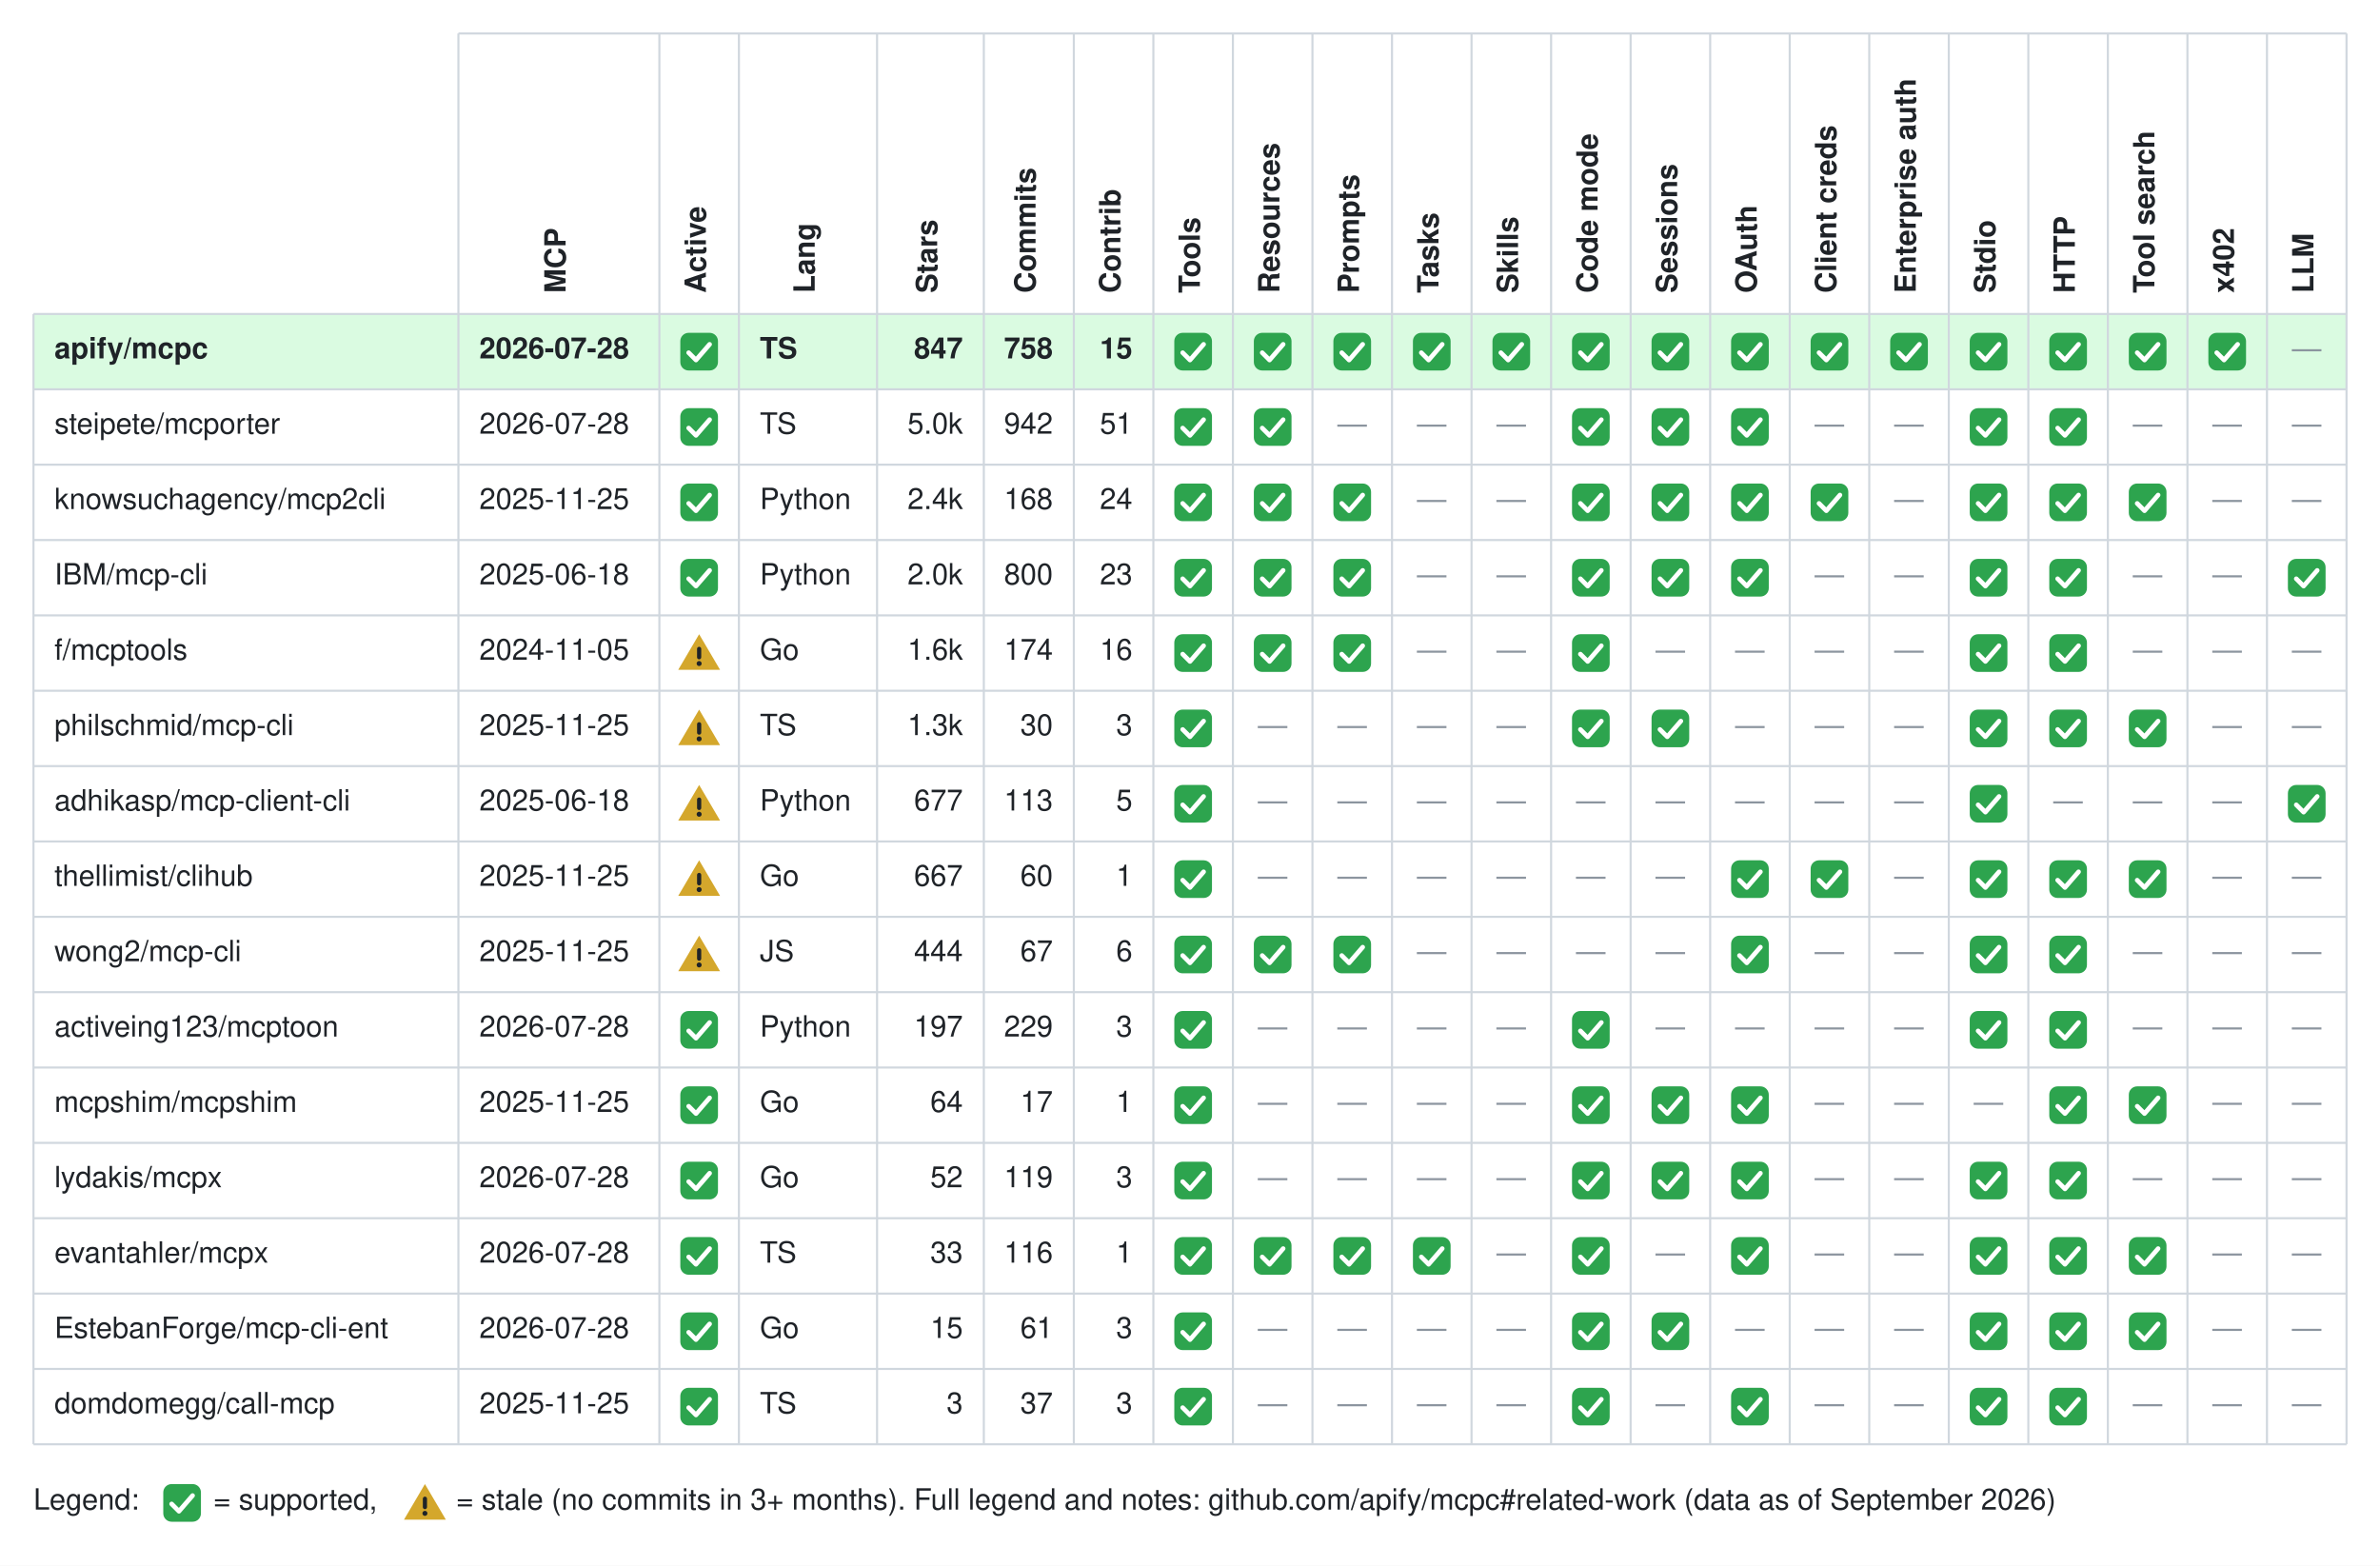
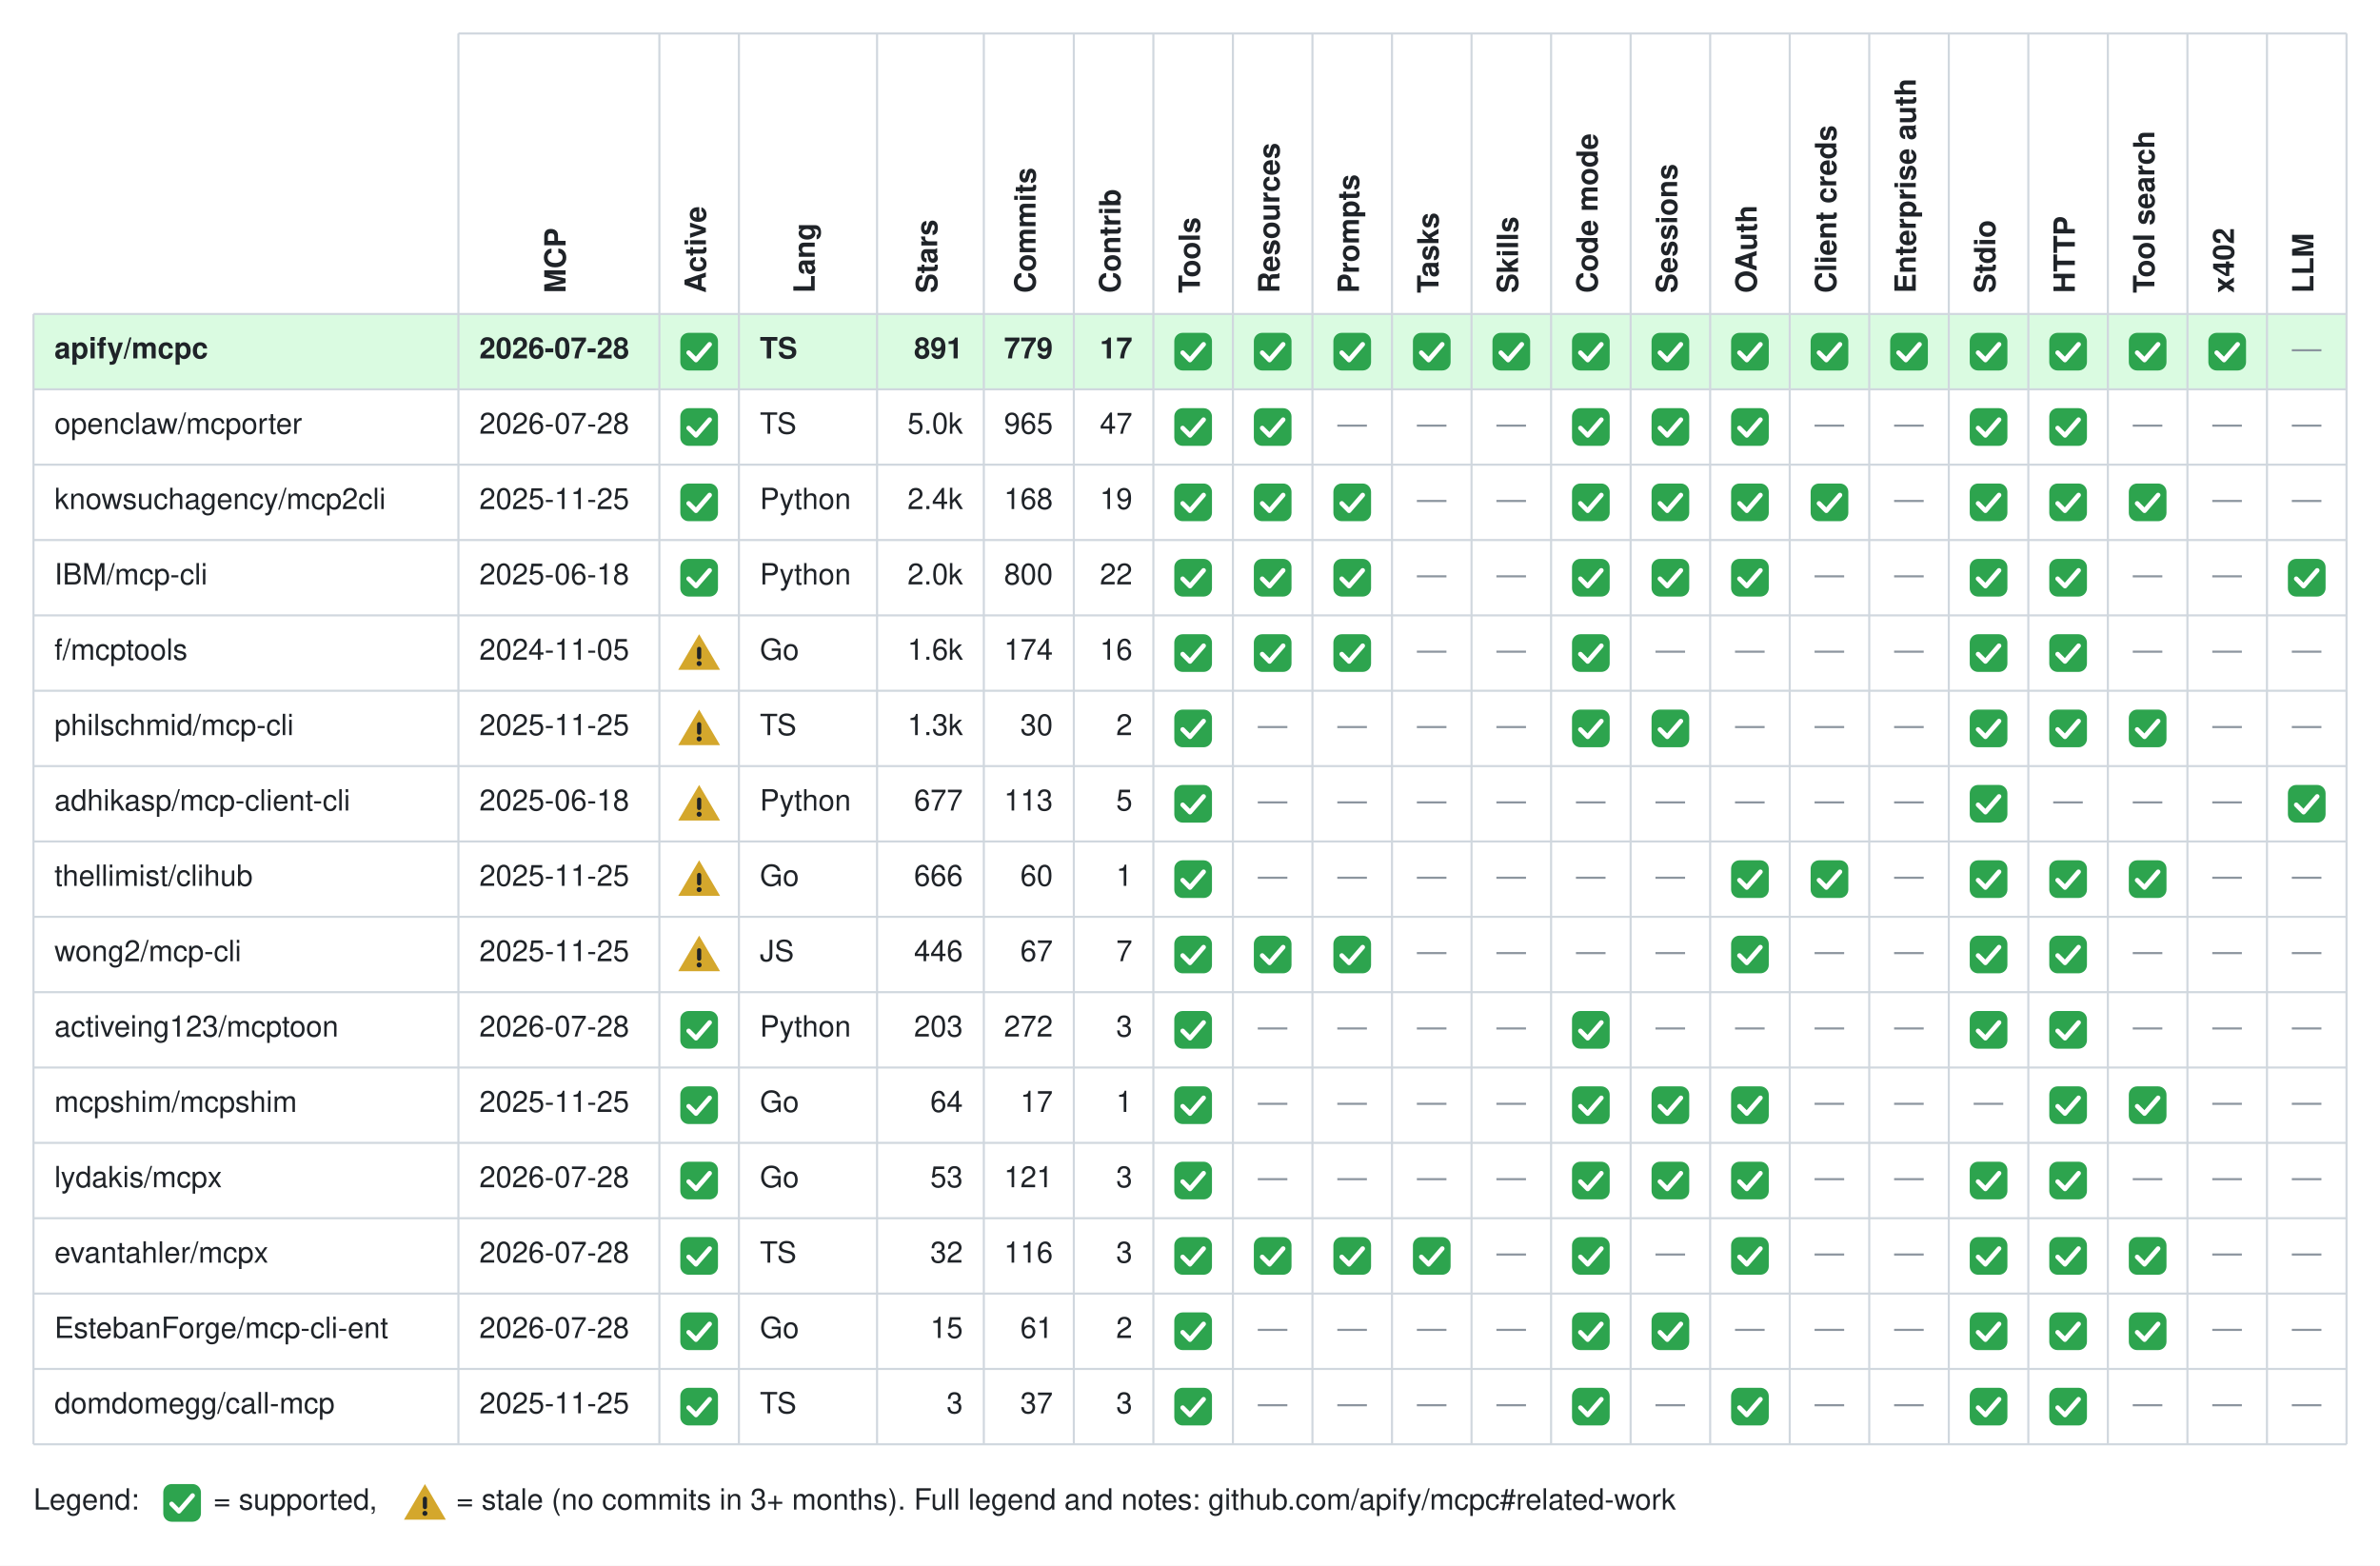
<svg xmlns="http://www.w3.org/2000/svg" width="1137" height="748" viewBox="0 0 1137 748" font-family="-apple-system, BlinkMacSystemFont, 'Segoe UI', Helvetica, Arial, sans-serif" font-size="14">
  <style>
  .bg { fill: #ffffff; } .grid { stroke: #d0d7de; } text { fill: #1f2328; dominant-baseline: central; }
  .dim { fill: #8c959f; } .hl { fill: #dafbe1; } .ok { fill: #2da44e; } .mark { fill: none; stroke: #ffffff; stroke-width: 2.2; stroke-linecap: round; stroke-linejoin: round; }
  .warn { fill: #d4a72c; } .warn-mark { fill: #1f2328; } .bold { font-weight: 700; }
  @media (prefers-color-scheme: dark) {
    .bg { fill: #0d1117; } .grid { stroke: #30363d; } text { fill: #e6edf3; } .dim { fill: #6e7681; } .hl { fill: #12261e; }
    .ok { fill: #238636; } .warn-mark { fill: #0d1117; }
  }
</style>
  <rect class="bg" width="1137" height="748" />
  <rect class="hl" x="16" y="150" width="1105" height="36" />
  <text class="bold" transform="translate(267 140) rotate(-90)">MCP</text>
  <text class="bold" transform="translate(334 140) rotate(-90)">Active</text>
  <text class="bold" transform="translate(386 140) rotate(-90)">Lang</text>
  <text class="bold" transform="translate(444.5 140) rotate(-90)">Stars</text>
  <text class="bold" transform="translate(491.5 140) rotate(-90)">Commits</text>
  <text class="bold" transform="translate(532 140) rotate(-90)">Contrib</text>
  <text class="bold" transform="translate(570 140) rotate(-90)">Tools</text>
  <text class="bold" transform="translate(608 140) rotate(-90)">Resources</text>
  <text class="bold" transform="translate(646 140) rotate(-90)">Prompts</text>
  <text class="bold" transform="translate(684 140) rotate(-90)">Tasks</text>
  <text class="bold" transform="translate(722 140) rotate(-90)">Skills</text>
  <text class="bold" transform="translate(760 140) rotate(-90)">Code mode</text>
  <text class="bold" transform="translate(798 140) rotate(-90)">Sessions</text>
  <text class="bold" transform="translate(836 140) rotate(-90)">OAuth</text>
  <text class="bold" transform="translate(874 140) rotate(-90)">Client creds</text>
  <text class="bold" transform="translate(912 140) rotate(-90)">Enterprise auth</text>
  <text class="bold" transform="translate(950 140) rotate(-90)">Stdio</text>
  <text class="bold" transform="translate(988 140) rotate(-90)">HTTP</text>
  <text class="bold" transform="translate(1026 140) rotate(-90)">Tool search</text>
  <text class="bold" transform="translate(1064 140) rotate(-90)">x402</text>
  <text class="bold" transform="translate(1102 140) rotate(-90)">LLM</text>
  <text class="bold" x="26" y="168" text-anchor="start">apify/mcpc</text>
  <text class="bold" x="229" y="168" text-anchor="start">2026-07-28</text>
  <rect class="ok" x="325" y="159" width="18" height="18" rx="4" />
  <path class="mark" d="M329 168.5 l3.5 3.5 l6.5 -7.5" />
  <text class="bold" x="363" y="168" text-anchor="start">TS</text>
-   <text class="bold" x="460" y="168" text-anchor="end">847</text>
-   <text class="bold" x="503" y="168" text-anchor="end">758</text>
-   <text class="bold" x="541" y="168" text-anchor="end">15</text>
+   <text class="bold" x="460" y="168" text-anchor="end">891</text>
+   <text class="bold" x="503" y="168" text-anchor="end">779</text>
+   <text class="bold" x="541" y="168" text-anchor="end">17</text>
  <rect class="ok" x="561" y="159" width="18" height="18" rx="4" />
  <path class="mark" d="M565 168.5 l3.5 3.5 l6.5 -7.5" />
  <rect class="ok" x="599" y="159" width="18" height="18" rx="4" />
  <path class="mark" d="M603 168.5 l3.5 3.5 l6.5 -7.5" />
  <rect class="ok" x="637" y="159" width="18" height="18" rx="4" />
  <path class="mark" d="M641 168.5 l3.5 3.5 l6.5 -7.5" />
  <rect class="ok" x="675" y="159" width="18" height="18" rx="4" />
  <path class="mark" d="M679 168.5 l3.5 3.5 l6.5 -7.5" />
  <rect class="ok" x="713" y="159" width="18" height="18" rx="4" />
  <path class="mark" d="M717 168.5 l3.5 3.5 l6.5 -7.5" />
  <rect class="ok" x="751" y="159" width="18" height="18" rx="4" />
  <path class="mark" d="M755 168.5 l3.5 3.5 l6.5 -7.5" />
  <rect class="ok" x="789" y="159" width="18" height="18" rx="4" />
  <path class="mark" d="M793 168.5 l3.5 3.5 l6.5 -7.5" />
  <rect class="ok" x="827" y="159" width="18" height="18" rx="4" />
  <path class="mark" d="M831 168.5 l3.5 3.5 l6.5 -7.5" />
  <rect class="ok" x="865" y="159" width="18" height="18" rx="4" />
  <path class="mark" d="M869 168.5 l3.5 3.5 l6.5 -7.5" />
  <rect class="ok" x="903" y="159" width="18" height="18" rx="4" />
  <path class="mark" d="M907 168.5 l3.5 3.5 l6.5 -7.5" />
  <rect class="ok" x="941" y="159" width="18" height="18" rx="4" />
  <path class="mark" d="M945 168.5 l3.5 3.5 l6.5 -7.5" />
  <rect class="ok" x="979" y="159" width="18" height="18" rx="4" />
  <path class="mark" d="M983 168.5 l3.5 3.5 l6.5 -7.5" />
  <rect class="ok" x="1017" y="159" width="18" height="18" rx="4" />
  <path class="mark" d="M1021 168.5 l3.5 3.5 l6.5 -7.5" />
  <rect class="ok" x="1055" y="159" width="18" height="18" rx="4" />
  <path class="mark" d="M1059 168.5 l3.5 3.5 l6.5 -7.5" />
  <text class="dim" x="1102" y="168" text-anchor="middle">—</text>
-   <text x="26" y="204" text-anchor="start">steipete/mcporter</text>
+   <text x="26" y="204" text-anchor="start">openclaw/mcporter</text>
  <text x="229" y="204" text-anchor="start">2026-07-28</text>
  <rect class="ok" x="325" y="195" width="18" height="18" rx="4" />
  <path class="mark" d="M329 204.5 l3.5 3.5 l6.5 -7.5" />
  <text x="363" y="204" text-anchor="start">TS</text>
  <text x="460" y="204" text-anchor="end">5.0k</text>
-   <text x="503" y="204" text-anchor="end">942</text>
-   <text x="541" y="204" text-anchor="end">51</text>
+   <text x="503" y="204" text-anchor="end">965</text>
+   <text x="541" y="204" text-anchor="end">47</text>
  <rect class="ok" x="561" y="195" width="18" height="18" rx="4" />
  <path class="mark" d="M565 204.5 l3.5 3.5 l6.5 -7.5" />
  <rect class="ok" x="599" y="195" width="18" height="18" rx="4" />
  <path class="mark" d="M603 204.5 l3.5 3.5 l6.5 -7.5" />
  <text class="dim" x="646" y="204" text-anchor="middle">—</text>
  <text class="dim" x="684" y="204" text-anchor="middle">—</text>
  <text class="dim" x="722" y="204" text-anchor="middle">—</text>
  <rect class="ok" x="751" y="195" width="18" height="18" rx="4" />
  <path class="mark" d="M755 204.5 l3.5 3.5 l6.5 -7.5" />
  <rect class="ok" x="789" y="195" width="18" height="18" rx="4" />
  <path class="mark" d="M793 204.5 l3.5 3.5 l6.5 -7.5" />
  <rect class="ok" x="827" y="195" width="18" height="18" rx="4" />
  <path class="mark" d="M831 204.5 l3.5 3.5 l6.5 -7.5" />
  <text class="dim" x="874" y="204" text-anchor="middle">—</text>
  <text class="dim" x="912" y="204" text-anchor="middle">—</text>
  <rect class="ok" x="941" y="195" width="18" height="18" rx="4" />
  <path class="mark" d="M945 204.5 l3.5 3.5 l6.5 -7.5" />
  <rect class="ok" x="979" y="195" width="18" height="18" rx="4" />
  <path class="mark" d="M983 204.5 l3.5 3.5 l6.5 -7.5" />
  <text class="dim" x="1026" y="204" text-anchor="middle">—</text>
  <text class="dim" x="1064" y="204" text-anchor="middle">—</text>
  <text class="dim" x="1102" y="204" text-anchor="middle">—</text>
  <text x="26" y="240" text-anchor="start">knowsuchagency/mcp2cli</text>
  <text x="229" y="240" text-anchor="start">2025-11-25</text>
  <rect class="ok" x="325" y="231" width="18" height="18" rx="4" />
  <path class="mark" d="M329 240.5 l3.5 3.5 l6.5 -7.5" />
  <text x="363" y="240" text-anchor="start">Python</text>
  <text x="460" y="240" text-anchor="end">2.4k</text>
  <text x="503" y="240" text-anchor="end">168</text>
-   <text x="541" y="240" text-anchor="end">24</text>
+   <text x="541" y="240" text-anchor="end">19</text>
  <rect class="ok" x="561" y="231" width="18" height="18" rx="4" />
  <path class="mark" d="M565 240.5 l3.5 3.5 l6.5 -7.5" />
  <rect class="ok" x="599" y="231" width="18" height="18" rx="4" />
  <path class="mark" d="M603 240.5 l3.5 3.5 l6.5 -7.5" />
  <rect class="ok" x="637" y="231" width="18" height="18" rx="4" />
  <path class="mark" d="M641 240.5 l3.5 3.5 l6.5 -7.5" />
  <text class="dim" x="684" y="240" text-anchor="middle">—</text>
  <text class="dim" x="722" y="240" text-anchor="middle">—</text>
  <rect class="ok" x="751" y="231" width="18" height="18" rx="4" />
  <path class="mark" d="M755 240.5 l3.5 3.5 l6.5 -7.5" />
  <rect class="ok" x="789" y="231" width="18" height="18" rx="4" />
  <path class="mark" d="M793 240.5 l3.5 3.5 l6.5 -7.5" />
  <rect class="ok" x="827" y="231" width="18" height="18" rx="4" />
  <path class="mark" d="M831 240.5 l3.5 3.5 l6.5 -7.5" />
  <rect class="ok" x="865" y="231" width="18" height="18" rx="4" />
  <path class="mark" d="M869 240.5 l3.5 3.5 l6.5 -7.5" />
  <text class="dim" x="912" y="240" text-anchor="middle">—</text>
  <rect class="ok" x="941" y="231" width="18" height="18" rx="4" />
  <path class="mark" d="M945 240.5 l3.5 3.5 l6.5 -7.5" />
  <rect class="ok" x="979" y="231" width="18" height="18" rx="4" />
  <path class="mark" d="M983 240.5 l3.5 3.5 l6.5 -7.5" />
  <rect class="ok" x="1017" y="231" width="18" height="18" rx="4" />
  <path class="mark" d="M1021 240.5 l3.5 3.5 l6.5 -7.5" />
  <text class="dim" x="1064" y="240" text-anchor="middle">—</text>
  <text class="dim" x="1102" y="240" text-anchor="middle">—</text>
  <text x="26" y="276" text-anchor="start">IBM/mcp-cli</text>
  <text x="229" y="276" text-anchor="start">2025-06-18</text>
  <rect class="ok" x="325" y="267" width="18" height="18" rx="4" />
  <path class="mark" d="M329 276.5 l3.5 3.5 l6.5 -7.5" />
  <text x="363" y="276" text-anchor="start">Python</text>
  <text x="460" y="276" text-anchor="end">2.0k</text>
  <text x="503" y="276" text-anchor="end">800</text>
-   <text x="541" y="276" text-anchor="end">23</text>
+   <text x="541" y="276" text-anchor="end">22</text>
  <rect class="ok" x="561" y="267" width="18" height="18" rx="4" />
  <path class="mark" d="M565 276.5 l3.5 3.5 l6.5 -7.5" />
  <rect class="ok" x="599" y="267" width="18" height="18" rx="4" />
  <path class="mark" d="M603 276.5 l3.5 3.5 l6.5 -7.5" />
  <rect class="ok" x="637" y="267" width="18" height="18" rx="4" />
  <path class="mark" d="M641 276.5 l3.5 3.5 l6.5 -7.5" />
  <text class="dim" x="684" y="276" text-anchor="middle">—</text>
  <text class="dim" x="722" y="276" text-anchor="middle">—</text>
  <rect class="ok" x="751" y="267" width="18" height="18" rx="4" />
  <path class="mark" d="M755 276.5 l3.5 3.5 l6.5 -7.5" />
  <rect class="ok" x="789" y="267" width="18" height="18" rx="4" />
  <path class="mark" d="M793 276.5 l3.5 3.5 l6.5 -7.5" />
  <rect class="ok" x="827" y="267" width="18" height="18" rx="4" />
  <path class="mark" d="M831 276.5 l3.5 3.5 l6.5 -7.5" />
  <text class="dim" x="874" y="276" text-anchor="middle">—</text>
  <text class="dim" x="912" y="276" text-anchor="middle">—</text>
  <rect class="ok" x="941" y="267" width="18" height="18" rx="4" />
  <path class="mark" d="M945 276.5 l3.5 3.5 l6.5 -7.5" />
  <rect class="ok" x="979" y="267" width="18" height="18" rx="4" />
  <path class="mark" d="M983 276.5 l3.5 3.5 l6.5 -7.5" />
  <text class="dim" x="1026" y="276" text-anchor="middle">—</text>
  <text class="dim" x="1064" y="276" text-anchor="middle">—</text>
  <rect class="ok" x="1093" y="267" width="18" height="18" rx="4" />
  <path class="mark" d="M1097 276.5 l3.5 3.5 l6.5 -7.5" />
  <text x="26" y="312" text-anchor="start">f/mcptools</text>
  <text x="229" y="312" text-anchor="start">2024-11-05</text>
  <path class="warn" d="M334 303 L344 320 L324 320 Z" stroke-linejoin="round" />
  <rect class="warn-mark" x="333" y="309" width="2" height="6" rx="1" />
  <circle class="warn-mark" cx="334" cy="317" r="1.2" />
  <text x="363" y="312" text-anchor="start">Go</text>
  <text x="460" y="312" text-anchor="end">1.6k</text>
  <text x="503" y="312" text-anchor="end">174</text>
  <text x="541" y="312" text-anchor="end">16</text>
  <rect class="ok" x="561" y="303" width="18" height="18" rx="4" />
  <path class="mark" d="M565 312.5 l3.5 3.5 l6.5 -7.5" />
  <rect class="ok" x="599" y="303" width="18" height="18" rx="4" />
  <path class="mark" d="M603 312.5 l3.5 3.5 l6.5 -7.5" />
  <rect class="ok" x="637" y="303" width="18" height="18" rx="4" />
  <path class="mark" d="M641 312.5 l3.5 3.5 l6.5 -7.5" />
  <text class="dim" x="684" y="312" text-anchor="middle">—</text>
  <text class="dim" x="722" y="312" text-anchor="middle">—</text>
  <rect class="ok" x="751" y="303" width="18" height="18" rx="4" />
  <path class="mark" d="M755 312.5 l3.5 3.5 l6.5 -7.5" />
  <text class="dim" x="798" y="312" text-anchor="middle">—</text>
  <text class="dim" x="836" y="312" text-anchor="middle">—</text>
  <text class="dim" x="874" y="312" text-anchor="middle">—</text>
  <text class="dim" x="912" y="312" text-anchor="middle">—</text>
  <rect class="ok" x="941" y="303" width="18" height="18" rx="4" />
  <path class="mark" d="M945 312.5 l3.5 3.5 l6.5 -7.5" />
  <rect class="ok" x="979" y="303" width="18" height="18" rx="4" />
  <path class="mark" d="M983 312.5 l3.5 3.5 l6.5 -7.5" />
  <text class="dim" x="1026" y="312" text-anchor="middle">—</text>
  <text class="dim" x="1064" y="312" text-anchor="middle">—</text>
  <text class="dim" x="1102" y="312" text-anchor="middle">—</text>
  <text x="26" y="348" text-anchor="start">philschmid/mcp-cli</text>
  <text x="229" y="348" text-anchor="start">2025-11-25</text>
  <path class="warn" d="M334 339 L344 356 L324 356 Z" stroke-linejoin="round" />
  <rect class="warn-mark" x="333" y="345" width="2" height="6" rx="1" />
  <circle class="warn-mark" cx="334" cy="353" r="1.2" />
  <text x="363" y="348" text-anchor="start">TS</text>
  <text x="460" y="348" text-anchor="end">1.3k</text>
  <text x="503" y="348" text-anchor="end">30</text>
-   <text x="541" y="348" text-anchor="end">3</text>
+   <text x="541" y="348" text-anchor="end">2</text>
  <rect class="ok" x="561" y="339" width="18" height="18" rx="4" />
  <path class="mark" d="M565 348.5 l3.5 3.5 l6.5 -7.5" />
  <text class="dim" x="608" y="348" text-anchor="middle">—</text>
  <text class="dim" x="646" y="348" text-anchor="middle">—</text>
  <text class="dim" x="684" y="348" text-anchor="middle">—</text>
  <text class="dim" x="722" y="348" text-anchor="middle">—</text>
  <rect class="ok" x="751" y="339" width="18" height="18" rx="4" />
  <path class="mark" d="M755 348.5 l3.5 3.5 l6.5 -7.5" />
  <rect class="ok" x="789" y="339" width="18" height="18" rx="4" />
  <path class="mark" d="M793 348.5 l3.5 3.5 l6.5 -7.5" />
  <text class="dim" x="836" y="348" text-anchor="middle">—</text>
  <text class="dim" x="874" y="348" text-anchor="middle">—</text>
  <text class="dim" x="912" y="348" text-anchor="middle">—</text>
  <rect class="ok" x="941" y="339" width="18" height="18" rx="4" />
  <path class="mark" d="M945 348.5 l3.5 3.5 l6.5 -7.5" />
  <rect class="ok" x="979" y="339" width="18" height="18" rx="4" />
  <path class="mark" d="M983 348.5 l3.5 3.5 l6.5 -7.5" />
  <rect class="ok" x="1017" y="339" width="18" height="18" rx="4" />
  <path class="mark" d="M1021 348.5 l3.5 3.5 l6.5 -7.5" />
  <text class="dim" x="1064" y="348" text-anchor="middle">—</text>
  <text class="dim" x="1102" y="348" text-anchor="middle">—</text>
  <text x="26" y="384" text-anchor="start">adhikasp/mcp-client-cli</text>
  <text x="229" y="384" text-anchor="start">2025-06-18</text>
  <path class="warn" d="M334 375 L344 392 L324 392 Z" stroke-linejoin="round" />
  <rect class="warn-mark" x="333" y="381" width="2" height="6" rx="1" />
  <circle class="warn-mark" cx="334" cy="389" r="1.2" />
  <text x="363" y="384" text-anchor="start">Python</text>
  <text x="460" y="384" text-anchor="end">677</text>
  <text x="503" y="384" text-anchor="end">113</text>
  <text x="541" y="384" text-anchor="end">5</text>
  <rect class="ok" x="561" y="375" width="18" height="18" rx="4" />
  <path class="mark" d="M565 384.5 l3.5 3.5 l6.5 -7.5" />
  <text class="dim" x="608" y="384" text-anchor="middle">—</text>
  <text class="dim" x="646" y="384" text-anchor="middle">—</text>
  <text class="dim" x="684" y="384" text-anchor="middle">—</text>
  <text class="dim" x="722" y="384" text-anchor="middle">—</text>
  <text class="dim" x="760" y="384" text-anchor="middle">—</text>
  <text class="dim" x="798" y="384" text-anchor="middle">—</text>
  <text class="dim" x="836" y="384" text-anchor="middle">—</text>
  <text class="dim" x="874" y="384" text-anchor="middle">—</text>
  <text class="dim" x="912" y="384" text-anchor="middle">—</text>
  <rect class="ok" x="941" y="375" width="18" height="18" rx="4" />
  <path class="mark" d="M945 384.5 l3.5 3.5 l6.5 -7.5" />
  <text class="dim" x="988" y="384" text-anchor="middle">—</text>
  <text class="dim" x="1026" y="384" text-anchor="middle">—</text>
  <text class="dim" x="1064" y="384" text-anchor="middle">—</text>
  <rect class="ok" x="1093" y="375" width="18" height="18" rx="4" />
  <path class="mark" d="M1097 384.5 l3.5 3.5 l6.5 -7.5" />
  <text x="26" y="420" text-anchor="start">thellimist/clihub</text>
  <text x="229" y="420" text-anchor="start">2025-11-25</text>
  <path class="warn" d="M334 411 L344 428 L324 428 Z" stroke-linejoin="round" />
  <rect class="warn-mark" x="333" y="417" width="2" height="6" rx="1" />
  <circle class="warn-mark" cx="334" cy="425" r="1.2" />
  <text x="363" y="420" text-anchor="start">Go</text>
-   <text x="460" y="420" text-anchor="end">667</text>
+   <text x="460" y="420" text-anchor="end">666</text>
  <text x="503" y="420" text-anchor="end">60</text>
  <text x="541" y="420" text-anchor="end">1</text>
  <rect class="ok" x="561" y="411" width="18" height="18" rx="4" />
  <path class="mark" d="M565 420.5 l3.5 3.5 l6.5 -7.5" />
  <text class="dim" x="608" y="420" text-anchor="middle">—</text>
  <text class="dim" x="646" y="420" text-anchor="middle">—</text>
  <text class="dim" x="684" y="420" text-anchor="middle">—</text>
  <text class="dim" x="722" y="420" text-anchor="middle">—</text>
  <text class="dim" x="760" y="420" text-anchor="middle">—</text>
  <text class="dim" x="798" y="420" text-anchor="middle">—</text>
  <rect class="ok" x="827" y="411" width="18" height="18" rx="4" />
  <path class="mark" d="M831 420.5 l3.5 3.5 l6.5 -7.5" />
  <rect class="ok" x="865" y="411" width="18" height="18" rx="4" />
  <path class="mark" d="M869 420.5 l3.5 3.5 l6.5 -7.5" />
  <text class="dim" x="912" y="420" text-anchor="middle">—</text>
  <rect class="ok" x="941" y="411" width="18" height="18" rx="4" />
  <path class="mark" d="M945 420.5 l3.5 3.5 l6.5 -7.5" />
  <rect class="ok" x="979" y="411" width="18" height="18" rx="4" />
  <path class="mark" d="M983 420.5 l3.5 3.5 l6.5 -7.5" />
  <rect class="ok" x="1017" y="411" width="18" height="18" rx="4" />
  <path class="mark" d="M1021 420.5 l3.5 3.5 l6.5 -7.5" />
  <text class="dim" x="1064" y="420" text-anchor="middle">—</text>
  <text class="dim" x="1102" y="420" text-anchor="middle">—</text>
  <text x="26" y="456" text-anchor="start">wong2/mcp-cli</text>
  <text x="229" y="456" text-anchor="start">2025-11-25</text>
  <path class="warn" d="M334 447 L344 464 L324 464 Z" stroke-linejoin="round" />
  <rect class="warn-mark" x="333" y="453" width="2" height="6" rx="1" />
  <circle class="warn-mark" cx="334" cy="461" r="1.2" />
  <text x="363" y="456" text-anchor="start">JS</text>
-   <text x="460" y="456" text-anchor="end">444</text>
+   <text x="460" y="456" text-anchor="end">446</text>
  <text x="503" y="456" text-anchor="end">67</text>
-   <text x="541" y="456" text-anchor="end">6</text>
+   <text x="541" y="456" text-anchor="end">7</text>
  <rect class="ok" x="561" y="447" width="18" height="18" rx="4" />
  <path class="mark" d="M565 456.5 l3.5 3.5 l6.5 -7.5" />
  <rect class="ok" x="599" y="447" width="18" height="18" rx="4" />
  <path class="mark" d="M603 456.5 l3.5 3.5 l6.5 -7.5" />
  <rect class="ok" x="637" y="447" width="18" height="18" rx="4" />
  <path class="mark" d="M641 456.5 l3.5 3.5 l6.5 -7.5" />
  <text class="dim" x="684" y="456" text-anchor="middle">—</text>
  <text class="dim" x="722" y="456" text-anchor="middle">—</text>
  <text class="dim" x="760" y="456" text-anchor="middle">—</text>
  <text class="dim" x="798" y="456" text-anchor="middle">—</text>
  <rect class="ok" x="827" y="447" width="18" height="18" rx="4" />
  <path class="mark" d="M831 456.5 l3.5 3.5 l6.5 -7.5" />
  <text class="dim" x="874" y="456" text-anchor="middle">—</text>
  <text class="dim" x="912" y="456" text-anchor="middle">—</text>
  <rect class="ok" x="941" y="447" width="18" height="18" rx="4" />
  <path class="mark" d="M945 456.5 l3.5 3.5 l6.5 -7.5" />
  <rect class="ok" x="979" y="447" width="18" height="18" rx="4" />
  <path class="mark" d="M983 456.5 l3.5 3.5 l6.5 -7.5" />
  <text class="dim" x="1026" y="456" text-anchor="middle">—</text>
  <text class="dim" x="1064" y="456" text-anchor="middle">—</text>
  <text class="dim" x="1102" y="456" text-anchor="middle">—</text>
  <text x="26" y="492" text-anchor="start">activeing123/mcptoon</text>
  <text x="229" y="492" text-anchor="start">2026-07-28</text>
  <rect class="ok" x="325" y="483" width="18" height="18" rx="4" />
  <path class="mark" d="M329 492.5 l3.5 3.5 l6.5 -7.5" />
  <text x="363" y="492" text-anchor="start">Python</text>
-   <text x="460" y="492" text-anchor="end">197</text>
-   <text x="503" y="492" text-anchor="end">229</text>
+   <text x="460" y="492" text-anchor="end">203</text>
+   <text x="503" y="492" text-anchor="end">272</text>
  <text x="541" y="492" text-anchor="end">3</text>
  <rect class="ok" x="561" y="483" width="18" height="18" rx="4" />
  <path class="mark" d="M565 492.5 l3.5 3.5 l6.5 -7.5" />
  <text class="dim" x="608" y="492" text-anchor="middle">—</text>
  <text class="dim" x="646" y="492" text-anchor="middle">—</text>
  <text class="dim" x="684" y="492" text-anchor="middle">—</text>
  <text class="dim" x="722" y="492" text-anchor="middle">—</text>
  <rect class="ok" x="751" y="483" width="18" height="18" rx="4" />
  <path class="mark" d="M755 492.5 l3.5 3.5 l6.5 -7.5" />
  <text class="dim" x="798" y="492" text-anchor="middle">—</text>
  <text class="dim" x="836" y="492" text-anchor="middle">—</text>
  <text class="dim" x="874" y="492" text-anchor="middle">—</text>
  <text class="dim" x="912" y="492" text-anchor="middle">—</text>
  <rect class="ok" x="941" y="483" width="18" height="18" rx="4" />
  <path class="mark" d="M945 492.5 l3.5 3.5 l6.5 -7.5" />
  <rect class="ok" x="979" y="483" width="18" height="18" rx="4" />
  <path class="mark" d="M983 492.5 l3.5 3.5 l6.5 -7.5" />
  <text class="dim" x="1026" y="492" text-anchor="middle">—</text>
  <text class="dim" x="1064" y="492" text-anchor="middle">—</text>
  <text class="dim" x="1102" y="492" text-anchor="middle">—</text>
  <text x="26" y="528" text-anchor="start">mcpshim/mcpshim</text>
  <text x="229" y="528" text-anchor="start">2025-11-25</text>
  <rect class="ok" x="325" y="519" width="18" height="18" rx="4" />
  <path class="mark" d="M329 528.5 l3.5 3.5 l6.5 -7.5" />
  <text x="363" y="528" text-anchor="start">Go</text>
  <text x="460" y="528" text-anchor="end">64</text>
  <text x="503" y="528" text-anchor="end">17</text>
  <text x="541" y="528" text-anchor="end">1</text>
  <rect class="ok" x="561" y="519" width="18" height="18" rx="4" />
  <path class="mark" d="M565 528.5 l3.5 3.5 l6.5 -7.5" />
  <text class="dim" x="608" y="528" text-anchor="middle">—</text>
  <text class="dim" x="646" y="528" text-anchor="middle">—</text>
  <text class="dim" x="684" y="528" text-anchor="middle">—</text>
  <text class="dim" x="722" y="528" text-anchor="middle">—</text>
  <rect class="ok" x="751" y="519" width="18" height="18" rx="4" />
  <path class="mark" d="M755 528.5 l3.5 3.5 l6.5 -7.5" />
  <rect class="ok" x="789" y="519" width="18" height="18" rx="4" />
  <path class="mark" d="M793 528.5 l3.5 3.5 l6.5 -7.5" />
  <rect class="ok" x="827" y="519" width="18" height="18" rx="4" />
  <path class="mark" d="M831 528.5 l3.5 3.5 l6.5 -7.5" />
  <text class="dim" x="874" y="528" text-anchor="middle">—</text>
  <text class="dim" x="912" y="528" text-anchor="middle">—</text>
  <text class="dim" x="950" y="528" text-anchor="middle">—</text>
  <rect class="ok" x="979" y="519" width="18" height="18" rx="4" />
  <path class="mark" d="M983 528.5 l3.5 3.5 l6.5 -7.5" />
  <rect class="ok" x="1017" y="519" width="18" height="18" rx="4" />
  <path class="mark" d="M1021 528.5 l3.5 3.5 l6.5 -7.5" />
  <text class="dim" x="1064" y="528" text-anchor="middle">—</text>
  <text class="dim" x="1102" y="528" text-anchor="middle">—</text>
  <text x="26" y="564" text-anchor="start">lydakis/mcpx</text>
  <text x="229" y="564" text-anchor="start">2026-07-28</text>
  <rect class="ok" x="325" y="555" width="18" height="18" rx="4" />
  <path class="mark" d="M329 564.5 l3.5 3.5 l6.5 -7.5" />
  <text x="363" y="564" text-anchor="start">Go</text>
-   <text x="460" y="564" text-anchor="end">52</text>
-   <text x="503" y="564" text-anchor="end">119</text>
+   <text x="460" y="564" text-anchor="end">53</text>
+   <text x="503" y="564" text-anchor="end">121</text>
  <text x="541" y="564" text-anchor="end">3</text>
  <rect class="ok" x="561" y="555" width="18" height="18" rx="4" />
  <path class="mark" d="M565 564.5 l3.5 3.5 l6.5 -7.5" />
  <text class="dim" x="608" y="564" text-anchor="middle">—</text>
  <text class="dim" x="646" y="564" text-anchor="middle">—</text>
  <text class="dim" x="684" y="564" text-anchor="middle">—</text>
  <text class="dim" x="722" y="564" text-anchor="middle">—</text>
  <rect class="ok" x="751" y="555" width="18" height="18" rx="4" />
  <path class="mark" d="M755 564.5 l3.5 3.5 l6.5 -7.5" />
  <rect class="ok" x="789" y="555" width="18" height="18" rx="4" />
  <path class="mark" d="M793 564.5 l3.5 3.5 l6.5 -7.5" />
  <rect class="ok" x="827" y="555" width="18" height="18" rx="4" />
  <path class="mark" d="M831 564.5 l3.5 3.5 l6.5 -7.5" />
  <text class="dim" x="874" y="564" text-anchor="middle">—</text>
  <text class="dim" x="912" y="564" text-anchor="middle">—</text>
  <rect class="ok" x="941" y="555" width="18" height="18" rx="4" />
  <path class="mark" d="M945 564.5 l3.5 3.5 l6.5 -7.5" />
  <rect class="ok" x="979" y="555" width="18" height="18" rx="4" />
  <path class="mark" d="M983 564.5 l3.5 3.5 l6.5 -7.5" />
  <text class="dim" x="1026" y="564" text-anchor="middle">—</text>
  <text class="dim" x="1064" y="564" text-anchor="middle">—</text>
  <text class="dim" x="1102" y="564" text-anchor="middle">—</text>
  <text x="26" y="600" text-anchor="start">evantahler/mcpx</text>
  <text x="229" y="600" text-anchor="start">2026-07-28</text>
  <rect class="ok" x="325" y="591" width="18" height="18" rx="4" />
  <path class="mark" d="M329 600.5 l3.5 3.5 l6.5 -7.5" />
  <text x="363" y="600" text-anchor="start">TS</text>
-   <text x="460" y="600" text-anchor="end">33</text>
+   <text x="460" y="600" text-anchor="end">32</text>
  <text x="503" y="600" text-anchor="end">116</text>
-   <text x="541" y="600" text-anchor="end">1</text>
+   <text x="541" y="600" text-anchor="end">3</text>
  <rect class="ok" x="561" y="591" width="18" height="18" rx="4" />
  <path class="mark" d="M565 600.5 l3.5 3.5 l6.5 -7.5" />
  <rect class="ok" x="599" y="591" width="18" height="18" rx="4" />
  <path class="mark" d="M603 600.5 l3.5 3.5 l6.5 -7.5" />
  <rect class="ok" x="637" y="591" width="18" height="18" rx="4" />
  <path class="mark" d="M641 600.5 l3.5 3.5 l6.5 -7.5" />
  <rect class="ok" x="675" y="591" width="18" height="18" rx="4" />
  <path class="mark" d="M679 600.5 l3.5 3.5 l6.5 -7.5" />
  <text class="dim" x="722" y="600" text-anchor="middle">—</text>
  <rect class="ok" x="751" y="591" width="18" height="18" rx="4" />
  <path class="mark" d="M755 600.5 l3.5 3.5 l6.5 -7.5" />
  <text class="dim" x="798" y="600" text-anchor="middle">—</text>
  <rect class="ok" x="827" y="591" width="18" height="18" rx="4" />
  <path class="mark" d="M831 600.5 l3.5 3.5 l6.5 -7.5" />
  <text class="dim" x="874" y="600" text-anchor="middle">—</text>
  <text class="dim" x="912" y="600" text-anchor="middle">—</text>
  <rect class="ok" x="941" y="591" width="18" height="18" rx="4" />
  <path class="mark" d="M945 600.5 l3.5 3.5 l6.5 -7.5" />
  <rect class="ok" x="979" y="591" width="18" height="18" rx="4" />
  <path class="mark" d="M983 600.5 l3.5 3.5 l6.5 -7.5" />
  <rect class="ok" x="1017" y="591" width="18" height="18" rx="4" />
  <path class="mark" d="M1021 600.5 l3.5 3.5 l6.5 -7.5" />
  <text class="dim" x="1064" y="600" text-anchor="middle">—</text>
  <text class="dim" x="1102" y="600" text-anchor="middle">—</text>
  <text x="26" y="636" text-anchor="start">EstebanForge/mcp-cli-ent</text>
  <text x="229" y="636" text-anchor="start">2026-07-28</text>
  <rect class="ok" x="325" y="627" width="18" height="18" rx="4" />
  <path class="mark" d="M329 636.5 l3.5 3.5 l6.5 -7.5" />
  <text x="363" y="636" text-anchor="start">Go</text>
  <text x="460" y="636" text-anchor="end">15</text>
  <text x="503" y="636" text-anchor="end">61</text>
-   <text x="541" y="636" text-anchor="end">3</text>
+   <text x="541" y="636" text-anchor="end">2</text>
  <rect class="ok" x="561" y="627" width="18" height="18" rx="4" />
  <path class="mark" d="M565 636.5 l3.5 3.5 l6.5 -7.5" />
  <text class="dim" x="608" y="636" text-anchor="middle">—</text>
  <text class="dim" x="646" y="636" text-anchor="middle">—</text>
  <text class="dim" x="684" y="636" text-anchor="middle">—</text>
  <text class="dim" x="722" y="636" text-anchor="middle">—</text>
  <rect class="ok" x="751" y="627" width="18" height="18" rx="4" />
  <path class="mark" d="M755 636.5 l3.5 3.5 l6.5 -7.5" />
  <rect class="ok" x="789" y="627" width="18" height="18" rx="4" />
  <path class="mark" d="M793 636.5 l3.5 3.5 l6.5 -7.5" />
  <text class="dim" x="836" y="636" text-anchor="middle">—</text>
  <text class="dim" x="874" y="636" text-anchor="middle">—</text>
  <text class="dim" x="912" y="636" text-anchor="middle">—</text>
  <rect class="ok" x="941" y="627" width="18" height="18" rx="4" />
  <path class="mark" d="M945 636.5 l3.5 3.5 l6.5 -7.5" />
  <rect class="ok" x="979" y="627" width="18" height="18" rx="4" />
  <path class="mark" d="M983 636.5 l3.5 3.5 l6.5 -7.5" />
  <rect class="ok" x="1017" y="627" width="18" height="18" rx="4" />
  <path class="mark" d="M1021 636.5 l3.5 3.5 l6.5 -7.5" />
  <text class="dim" x="1064" y="636" text-anchor="middle">—</text>
  <text class="dim" x="1102" y="636" text-anchor="middle">—</text>
  <text x="26" y="672" text-anchor="start">domdomegg/call-mcp</text>
  <text x="229" y="672" text-anchor="start">2025-11-25</text>
  <rect class="ok" x="325" y="663" width="18" height="18" rx="4" />
  <path class="mark" d="M329 672.5 l3.5 3.5 l6.5 -7.5" />
  <text x="363" y="672" text-anchor="start">TS</text>
  <text x="460" y="672" text-anchor="end">3</text>
  <text x="503" y="672" text-anchor="end">37</text>
  <text x="541" y="672" text-anchor="end">3</text>
  <rect class="ok" x="561" y="663" width="18" height="18" rx="4" />
  <path class="mark" d="M565 672.5 l3.5 3.5 l6.5 -7.5" />
  <text class="dim" x="608" y="672" text-anchor="middle">—</text>
  <text class="dim" x="646" y="672" text-anchor="middle">—</text>
  <text class="dim" x="684" y="672" text-anchor="middle">—</text>
  <text class="dim" x="722" y="672" text-anchor="middle">—</text>
  <rect class="ok" x="751" y="663" width="18" height="18" rx="4" />
  <path class="mark" d="M755 672.5 l3.5 3.5 l6.5 -7.5" />
  <text class="dim" x="798" y="672" text-anchor="middle">—</text>
  <rect class="ok" x="827" y="663" width="18" height="18" rx="4" />
  <path class="mark" d="M831 672.5 l3.5 3.5 l6.5 -7.5" />
  <text class="dim" x="874" y="672" text-anchor="middle">—</text>
  <text class="dim" x="912" y="672" text-anchor="middle">—</text>
  <rect class="ok" x="941" y="663" width="18" height="18" rx="4" />
  <path class="mark" d="M945 672.5 l3.5 3.5 l6.5 -7.5" />
  <rect class="ok" x="979" y="663" width="18" height="18" rx="4" />
  <path class="mark" d="M983 672.5 l3.5 3.5 l6.5 -7.5" />
  <text class="dim" x="1026" y="672" text-anchor="middle">—</text>
  <text class="dim" x="1064" y="672" text-anchor="middle">—</text>
  <text class="dim" x="1102" y="672" text-anchor="middle">—</text>
  <path class="grid" fill="none" stroke-width="1" d="M16 150H1121M16 186H1121M16 222H1121M16 258H1121M16 294H1121M16 330H1121M16 366H1121M16 402H1121M16 438H1121M16 474H1121M16 510H1121M16 546H1121M16 582H1121M16 618H1121M16 654H1121M16 690H1121M219 16H1121M16 150V690M219 16V690M315 16V690M353 16V690M419 16V690M470 16V690M513 16V690M551 16V690M589 16V690M627 16V690M665 16V690M703 16V690M741 16V690M779 16V690M817 16V690M855 16V690M893 16V690M931 16V690M969 16V690M1007 16V690M1045 16V690M1083 16V690M1121 16V690" />
  <text x="16" y="718">Legend:</text>
  <rect class="ok" x="78" y="709" width="18" height="18" rx="4" />
  <path class="mark" d="M82 718.5 l3.5 3.5 l6.5 -7.5" />
  <text x="102" y="718">= supported,</text>
  <path class="warn" d="M203 709 L213 726 L193 726 Z" stroke-linejoin="round" />
  <rect class="warn-mark" x="202" y="715" width="2" height="6" rx="1" />
  <circle class="warn-mark" cx="203" cy="723" r="1.2" />
-   <text x="218" y="718">= stale (no commits in 3+ months). Full legend and notes: github.com/apify/mcpc#related-work (data as of September 2026)</text>
+   <text x="218" y="718">= stale (no commits in 3+ months). Full legend and notes: github.com/apify/mcpc#related-work</text>
</svg>
